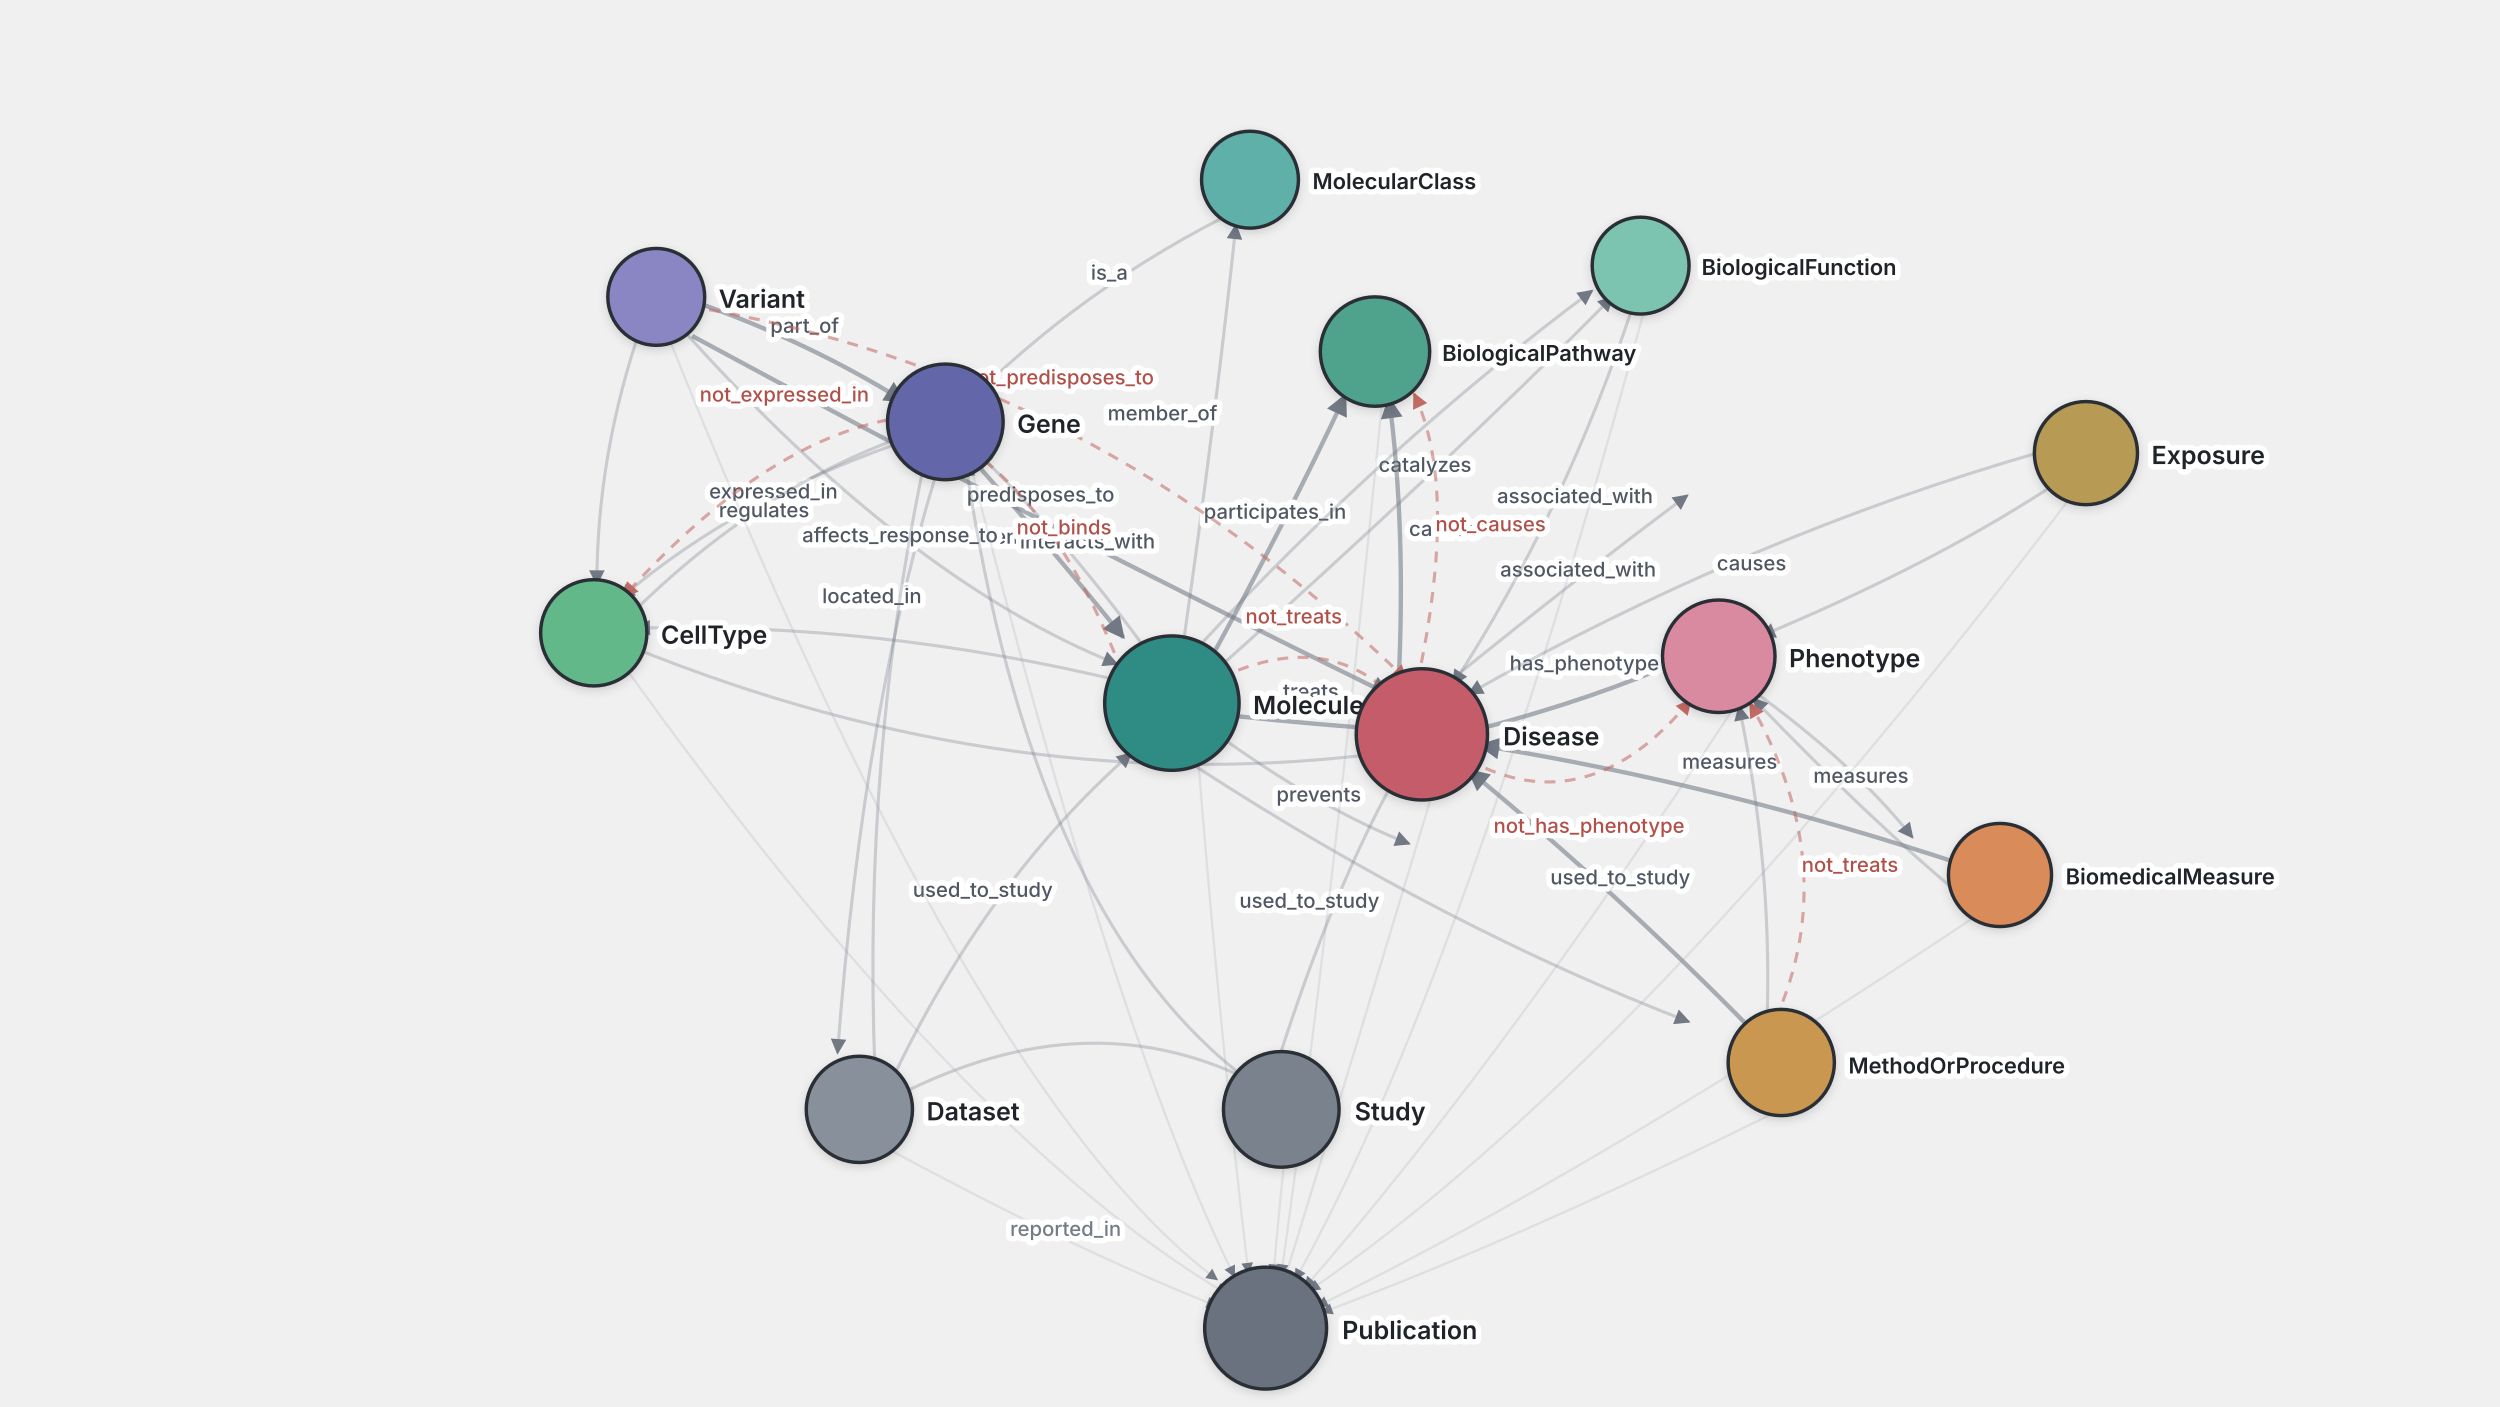
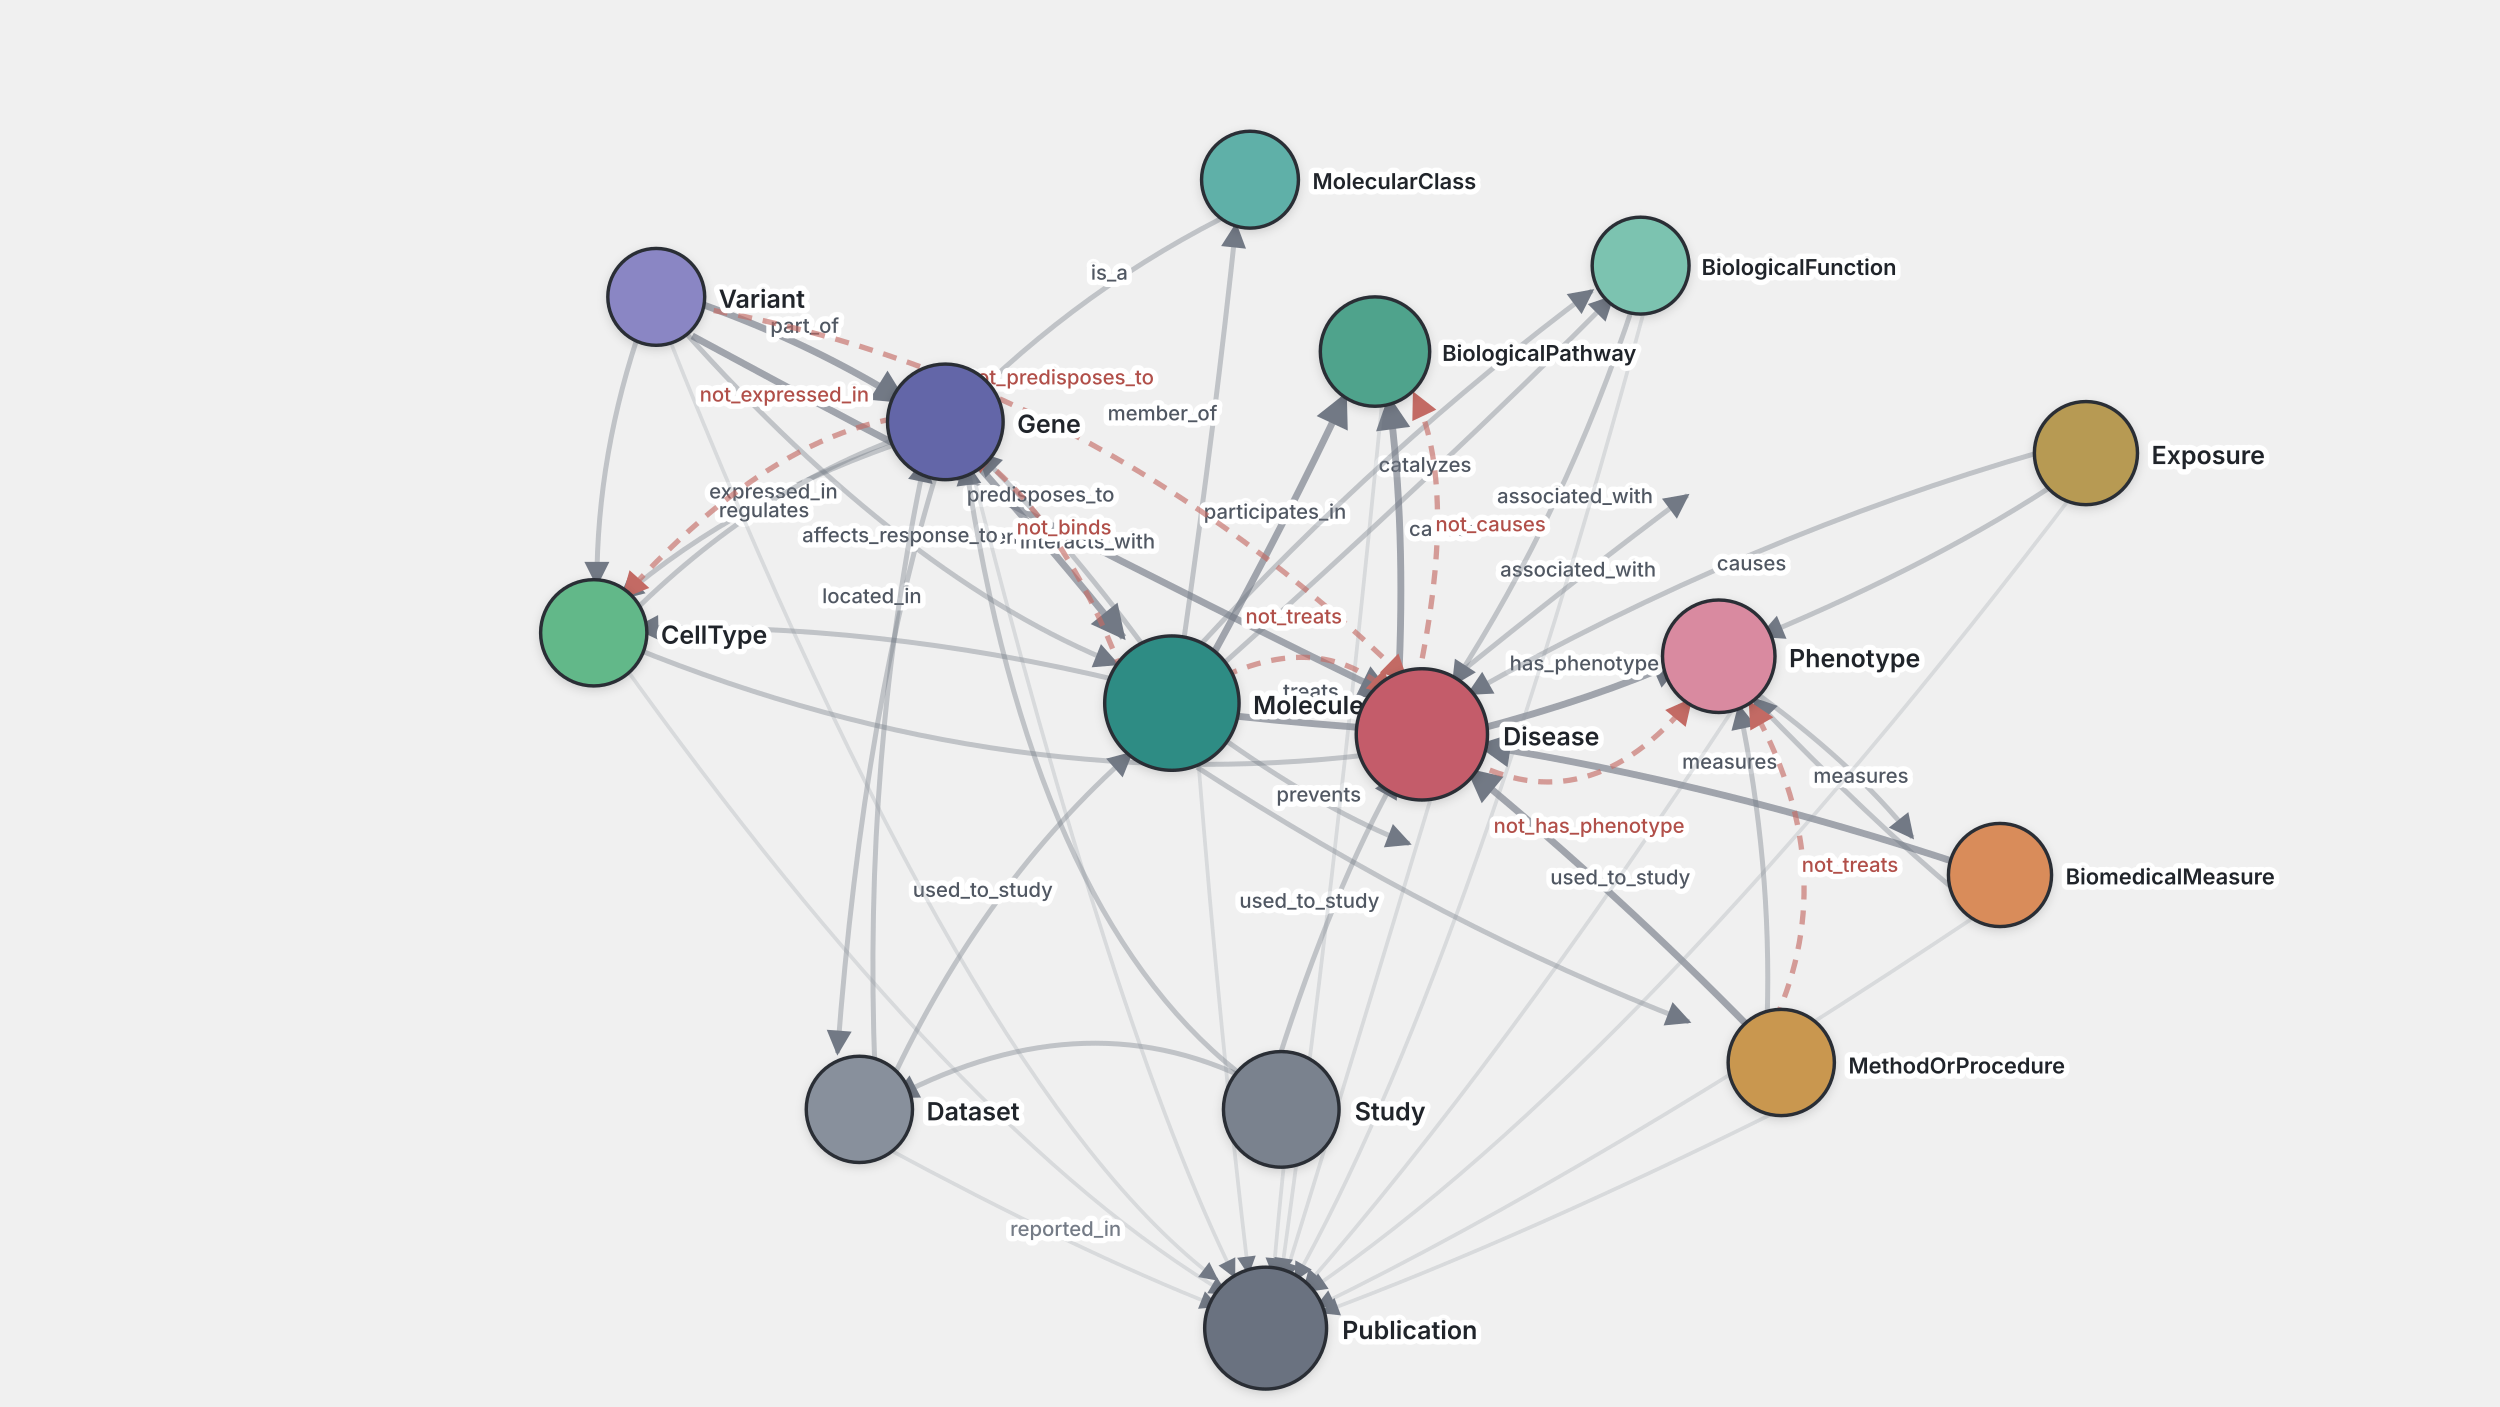
<svg xmlns="http://www.w3.org/2000/svg" width="1600" height="900" viewBox="0 0 1600 900" role="img" aria-labelledby="title desc">
  <defs>
    <marker id="arrow" viewBox="0 0 10 10" refX="9" refY="5" markerWidth="5" markerHeight="5" orient="auto">
      <path d="M0 0L10 5L0 10Z" fill="#727985" />
    </marker>
    <marker id="arrow-neg" viewBox="0 0 10 10" refX="9" refY="5" markerWidth="5" markerHeight="5" orient="auto">
      <path d="M0 0L10 5L0 10Z" fill="#C36A64" />
    </marker>
    <filter id="shadow" x="-30%" y="-30%" width="160%" height="160%">
      <feDropShadow dx="0" dy="2" stdDeviation="3" flood-color="#15181D" flood-opacity=".14" />
    </filter>
    <style>
-       .edge{fill:none;stroke:#727985;stroke-width:2;stroke-opacity:.31;marker-end:url(#arrow)}
-       .edge.main{stroke-width:2.8;stroke-opacity:.58}.edge.prov{stroke:#8C929C;stroke-width:1.5;stroke-opacity:.18}
-       .edge.neg{stroke:#C36A64;stroke-width:2;stroke-opacity:.56;stroke-dasharray:7 6;marker-end:url(#arrow-neg)}
+       .edge{fill:none;stroke:#727985;stroke-width:3.2;stroke-opacity:.38;marker-end:url(#arrow)}
+       .edge.main{stroke-width:4.4;stroke-opacity:.64}.edge.prov{stroke:#8C929C;stroke-width:2.4;stroke-opacity:.24}
+       .edge.neg{stroke:#C36A64;stroke-width:3.4;stroke-opacity:.64;stroke-dasharray:9 7;marker-end:url(#arrow-neg)}
      .edge-label{font:500 13px -apple-system,BlinkMacSystemFont,"Segoe UI",sans-serif;fill:#505762;text-anchor:middle;paint-order:stroke;stroke:#FFF;stroke-width:7px;stroke-linejoin:round}
      .edge-label.neg{fill:#B14F49}.edge-label.prov{fill:#747B86}
      .node{stroke:#292E35;stroke-width:2.2;filter:url(#shadow)}
      .label{font:600 16px -apple-system,BlinkMacSystemFont,"Segoe UI",sans-serif;fill:#20242A;paint-order:stroke;stroke:#FFF;stroke-width:7px;stroke-linejoin:round}
      .label.small{font-size:14px}.eyebrow{font:600 13px -apple-system,BlinkMacSystemFont,"Segoe UI",sans-serif;letter-spacing:1.8px;fill:#858A98}
      .subtitle{font:500 14px -apple-system,BlinkMacSystemFont,"Segoe UI",sans-serif;fill:#747A85}.key{font:500 12px -apple-system,BlinkMacSystemFont,"Segoe UI",sans-serif;fill:#747A85}
    </style>
  </defs>
  <g aria-label="Dense positive graph edges">
    <path class="edge main" d="M447 194 Q518 219 579 257" />
    <text class="edge-label" x="515" y="213">part_of</text>
    <path class="edge main" d="M617 288 Q675 353 719 408" />
    <text class="edge-label" x="663" y="348">encodes</text>
    <path class="edge" d="M586 280 Q474 317 397 383" />
    <text class="edge-label" x="495" y="319">expressed_in</text>
    <path class="edge" d="M603 291 Q553 448 536 674" />
    <path class="edge" d="M437 211 Q580 371 715 425" />
    <text class="edge-label" x="576" y="347">affects_response_to</text>
    <path class="edge main" d="M443 215 Q657 331 890 445" />
    <text class="edge-label" x="666" y="321">predisposes_to</text>
    <path class="edge" d="M411 207 Q382 290 382 374" />
    <path class="edge" d="M758 407 Q778 267 791 144" />
    <text class="edge-label" x="744" y="269">member_of</text>
    <path class="edge main" d="M773 425 Q824 332 861 253" />
    <text class="edge-label" x="816" y="332">participates_in</text>
    <path class="edge" d="M776 431 Q926 297 1032 190" />
    <text class="edge-label" x="912" y="302">catalyzes</text>
    <path class="edge" d="M718 436 Q560 398 407 402" />
    <text class="edge-label" x="558" y="386">located_in</text>
    <path class="edge main" d="M788 458 Q844 464 891 467" />
    <text class="edge-label" x="839" y="447">treats</text>
    <path class="edge" d="M786 475 Q850 520 902 540" />
    <text class="edge-label" x="844" y="513">prevents</text>
    <path class="edge" d="M766 491 Q925 594 1081 654" />
    <path class="edge" d="M767 414 Q885 286 1019 186" />
    <path class="edge" d="M733 415 Q680 343 626 290" />
    <text class="edge-label" x="696" y="351">interacts_with</text>
    <path class="edge main" d="M895 439 Q900 338 889 255" />
    <text class="edge-label" x="924" y="343">causes</text>
    <path class="edge" d="M924 439 Q1014 366 1080 317" />
    <text class="edge-label" x="1010" y="369">associated_with</text>
    <path class="edge main" d="M945 467 Q1021 447 1077 422" />
    <text class="edge-label" x="1014" y="429">has_phenotype</text>
    <path class="edge" d="M1119 440 Q1186 488 1224 536" />
    <path class="edge main" d="M1258 554 Q1102 502 947 477" />
    <text class="edge-label" x="1107" y="492">measures</text>
    <path class="edge" d="M1255 573 Q1197 525 1122 447" />
    <text class="edge-label" x="1191" y="501">measures</text>
    <path class="edge main" d="M1123 661 Q1036 572 940 493" />
    <text class="edge-label" x="1037" y="566">used_to_study</text>
    <path class="edge" d="M1131 651 Q1134 552 1113 452" />
    <path class="edge" d="M1307 289 Q1119 343 940 444" />
    <text class="edge-label" x="1121" y="365">causes</text>
    <path class="edge" d="M1321 306 Q1242 359 1127 407" />
    <path class="edge" d="M818 679 Q853 569 894 496" />
    <text class="edge-label" x="838" y="581">used_to_study</text>
    <path class="edge" d="M792 686 Q660 581 618 296" />
    <path class="edge" d="M570 693 Q630 565 724 482" />
    <text class="edge-label" x="629" y="574">used_to_study</text>
    <path class="edge" d="M560 686 Q552 483 592 294" />
    <path class="edge" d="M807 695 Q698 637 573 702" />
    <path class="edge" d="M400 397 Q486 310 588 276" />
    <text class="edge-label" x="489" y="331">regulates</text>
    <path class="edge" d="M404 414 Q650 514 892 481" />
    <path class="edge" d="M1046 193 Q1002 327 930 438" />
    <text class="edge-label" x="1008" y="322">associated_with</text>
    <path class="edge" d="M806 128 Q704 175 623 254" />
    <text class="edge-label" x="710" y="179">is_a</text>
  </g>
  <g aria-label="Provenance edges">
    <path class="edge prov" d="M426 211 Q620 700 779 819" />
    <path class="edge prov" d="M619 289 Q713 661 790 817" />
    <path class="edge prov" d="M767 488 Q781 664 799 815" />
    <path class="edge prov" d="M919 500 Q865 680 822 819" />
    <path class="edge prov" d="M1111 451 Q959 682 835 824" />
    <path class="edge prov" d="M1268 584 Q1021 749 843 836" />
    <path class="edge prov" d="M1146 707 Q975 792 846 840" />
    <path class="edge prov" d="M823 733 Q818 780 815 816" />
    <path class="edge prov" d="M564 733 Q690 801 779 836" />
    <path class="edge prov" d="M1330 312 Q1050 681 838 826" />
    <path class="edge prov" d="M885 253 Q852 588 820 816" />
    <path class="edge prov" d="M1053 196 Q936 628 829 819" />
    <path class="edge prov" d="M395 420 Q614 727 785 828" />
    <text class="edge-label prov" x="682" y="791">reported_in</text>
  </g>
  <g aria-label="Refuted edges">
    <path class="edge neg" d="M718 430 Q680 330 620 287" />
    <text class="edge-label neg" x="681" y="342">not_binds</text>
    <path class="edge neg" d="M620 266 Q513 255 399 382" />
    <text class="edge-label neg" x="502" y="257">not_expressed_in</text>
    <path class="edge neg" d="M441 196 Q698 238 900 435" />
    <text class="edge-label neg" x="678" y="246">not_predisposes_to</text>
    <path class="edge neg" d="M769 440 Q843 399 891 445" />
    <text class="edge-label neg" x="828" y="399">not_treats</text>
    <path class="edge neg" d="M907 437 Q934 313 905 252" />
    <text class="edge-label neg" x="954" y="340">not_causes</text>
    <path class="edge neg" d="M939 486 Q1016 528 1082 448" />
    <text class="edge-label neg" x="1017" y="533">not_has_phenotype</text>
    <path class="edge neg" d="M1136 653 Q1180 555 1120 450" />
    <text class="edge-label neg" x="1184" y="558">not_treats</text>
  </g>
  <g aria-label="Fifteen symbolic node types">
    <circle class="node" cx="420" cy="190" r="31" fill="#8A86C4" />
    <text class="label" x="460" y="197">Variant</text>
    <circle class="node" cx="605" cy="270" r="37" fill="#6366A8" />
    <text class="label" x="651" y="277">Gene</text>
    <circle class="node" cx="380" cy="405" r="34" fill="#62B889" />
    <text class="label" x="423" y="412">CellType</text>
    <circle class="node" cx="800" cy="115" r="31" fill="#5FB0A8" />
    <text class="label small" x="840" y="121">MolecularClass</text>
    <circle class="node" cx="750" cy="450" r="43" fill="#2E8C84" />
    <text class="label" x="802" y="457">Molecule</text>
    <circle class="node" cx="880" cy="225" r="35" fill="#4FA38C" />
    <text class="label small" x="923" y="231">BiologicalPathway</text>
    <circle class="node" cx="1050" cy="170" r="31" fill="#7CC3B0" />
    <text class="label small" x="1089" y="176">BiologicalFunction</text>
    <circle class="node" cx="910" cy="470" r="42" fill="#C45B6B" />
    <text class="label" x="962" y="477">Disease</text>
    <circle class="node" cx="1100" cy="420" r="36" fill="#D98AA0" />
    <text class="label" x="1145" y="427">Phenotype</text>
    <circle class="node" cx="1280" cy="560" r="33" fill="#D98C5A" />
    <text class="label small" x="1322" y="566">BiomedicalMeasure</text>
    <circle class="node" cx="1140" cy="680" r="34" fill="#C99750" />
    <text class="label small" x="1183" y="687">MethodOrProcedure</text>
    <circle class="node" cx="1335" cy="290" r="33" fill="#B79A52" />
    <text class="label" x="1377" y="297">Exposure</text>
    <circle class="node" cx="820" cy="710" r="37" fill="#7A828E" />
    <text class="label" x="867" y="717">Study</text>
    <circle class="node" cx="550" cy="710" r="34" fill="#88909C" />
    <text class="label" x="593" y="717">Dataset</text>
    <circle class="node" cx="810" cy="850" r="39" fill="#6B7280" />
    <text class="label" x="859" y="857">Publication</text>
  </g>
</svg>
